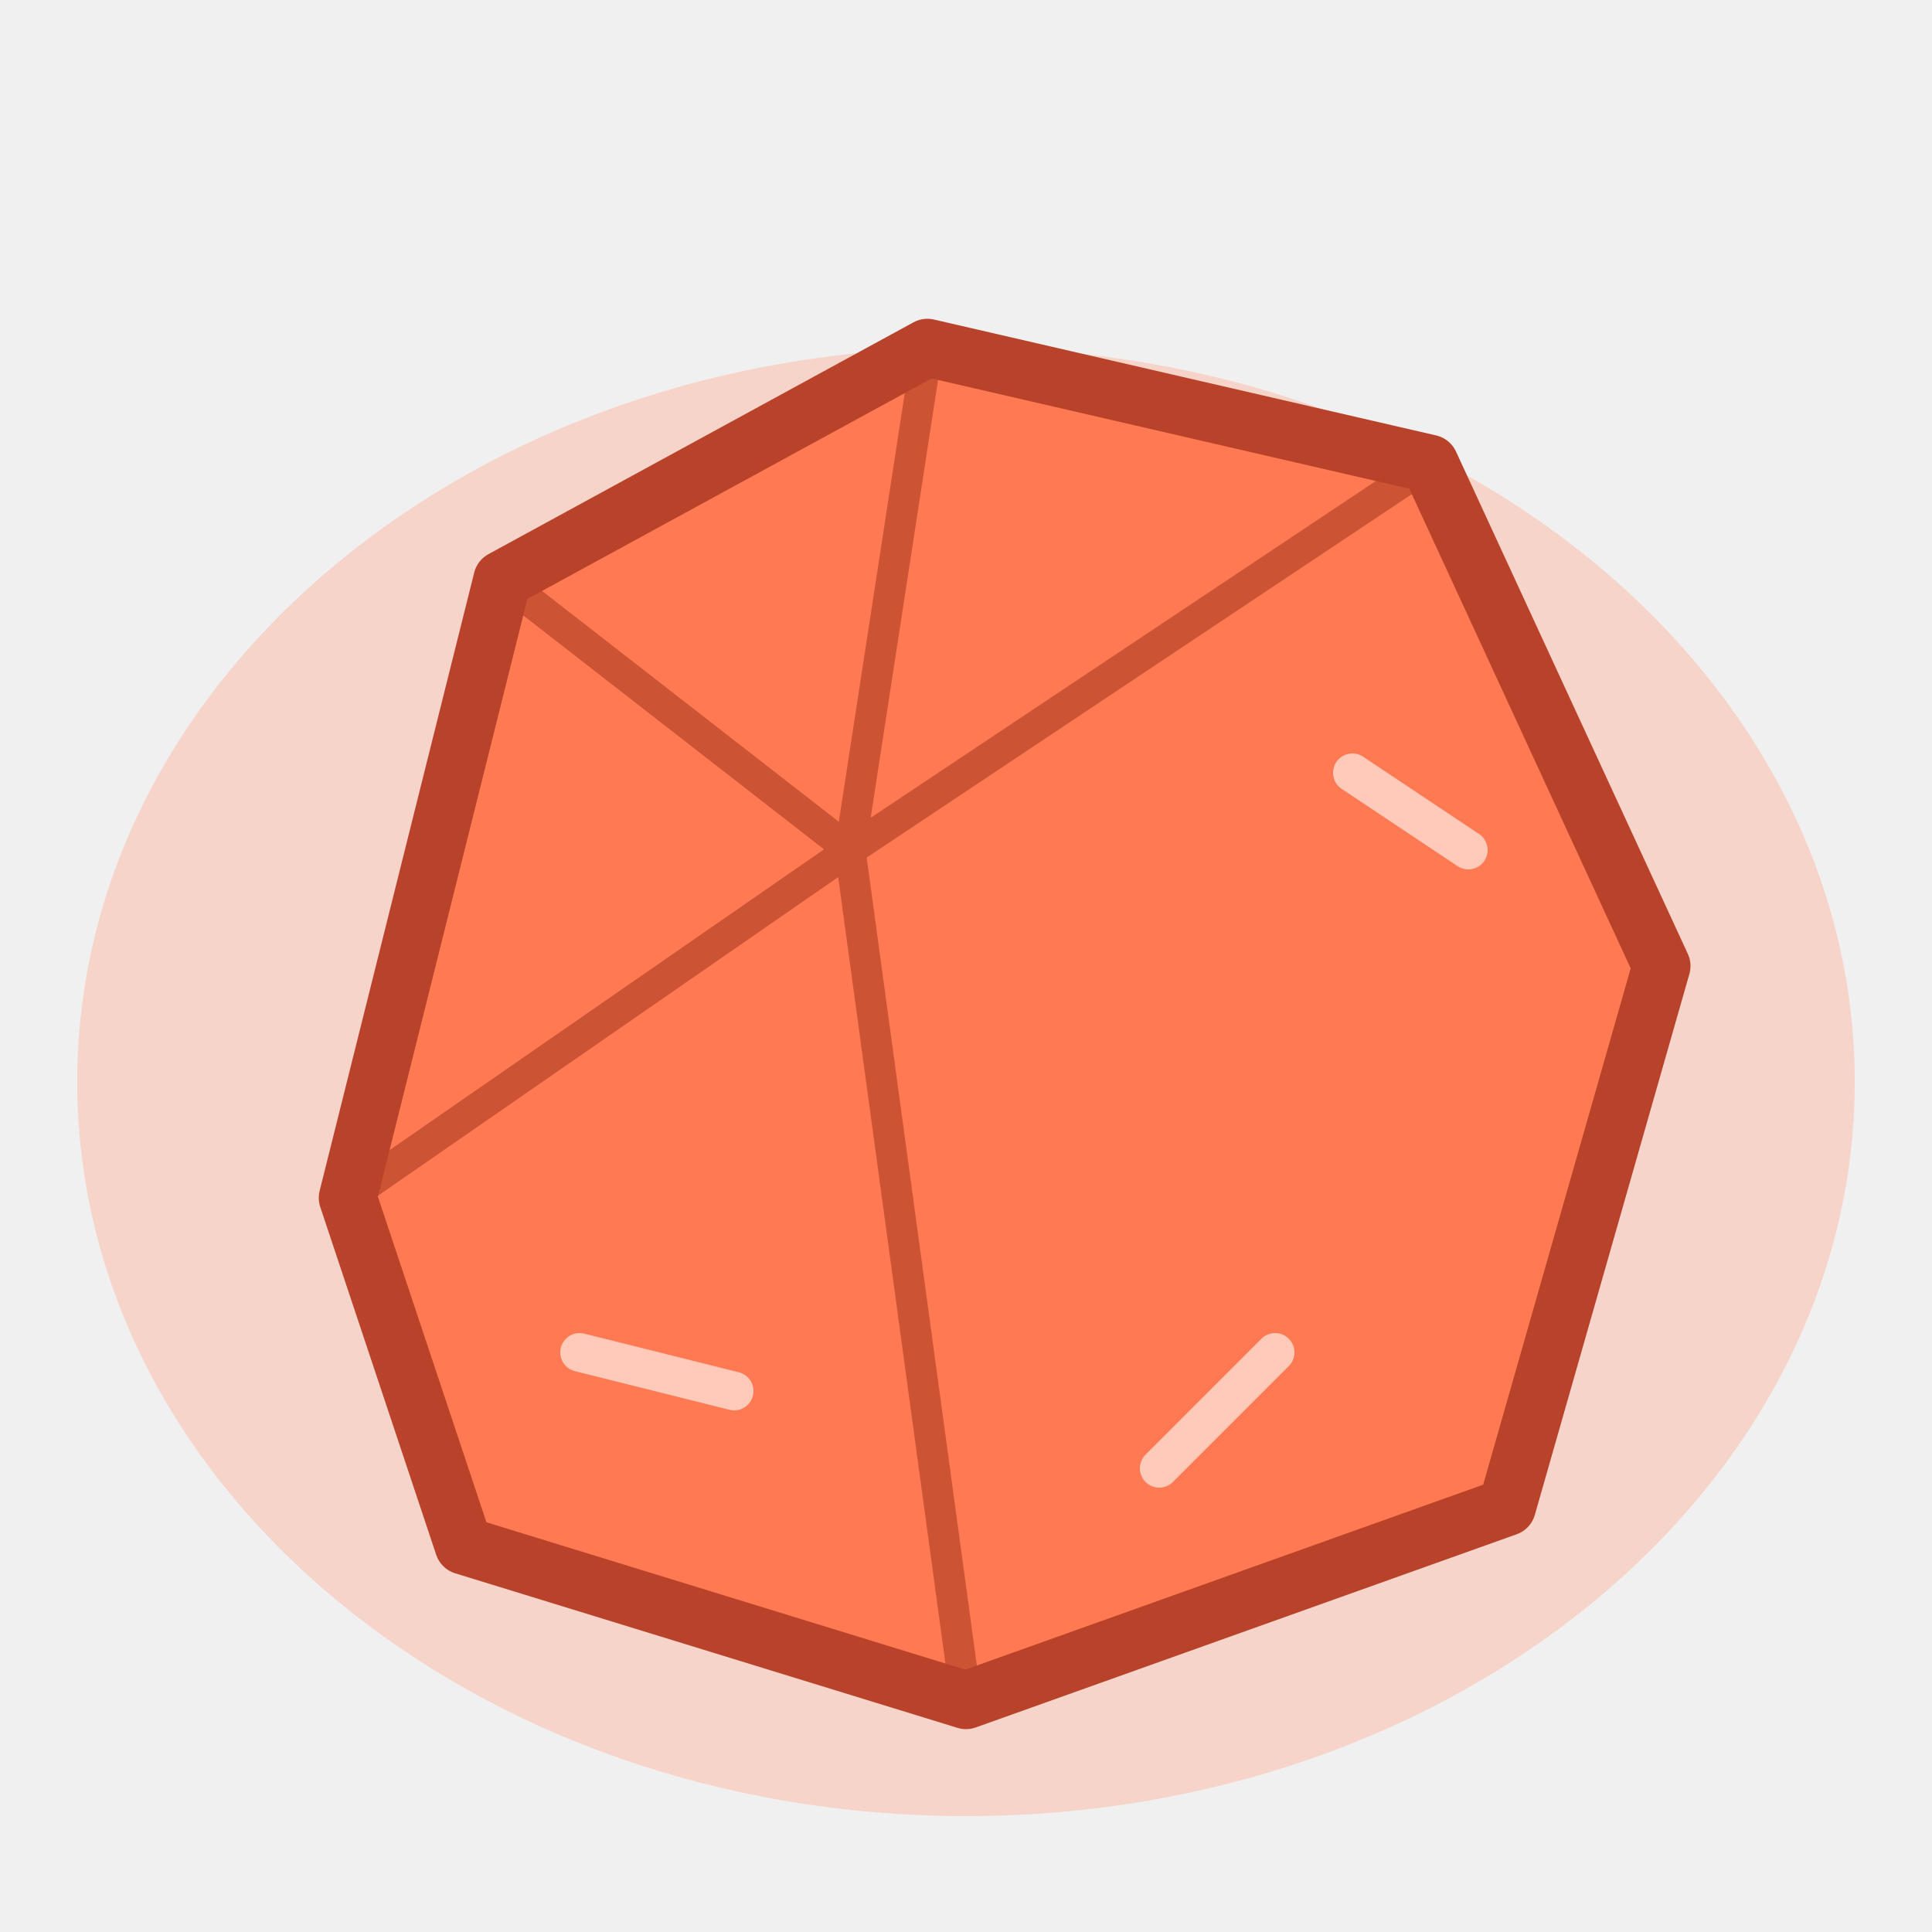
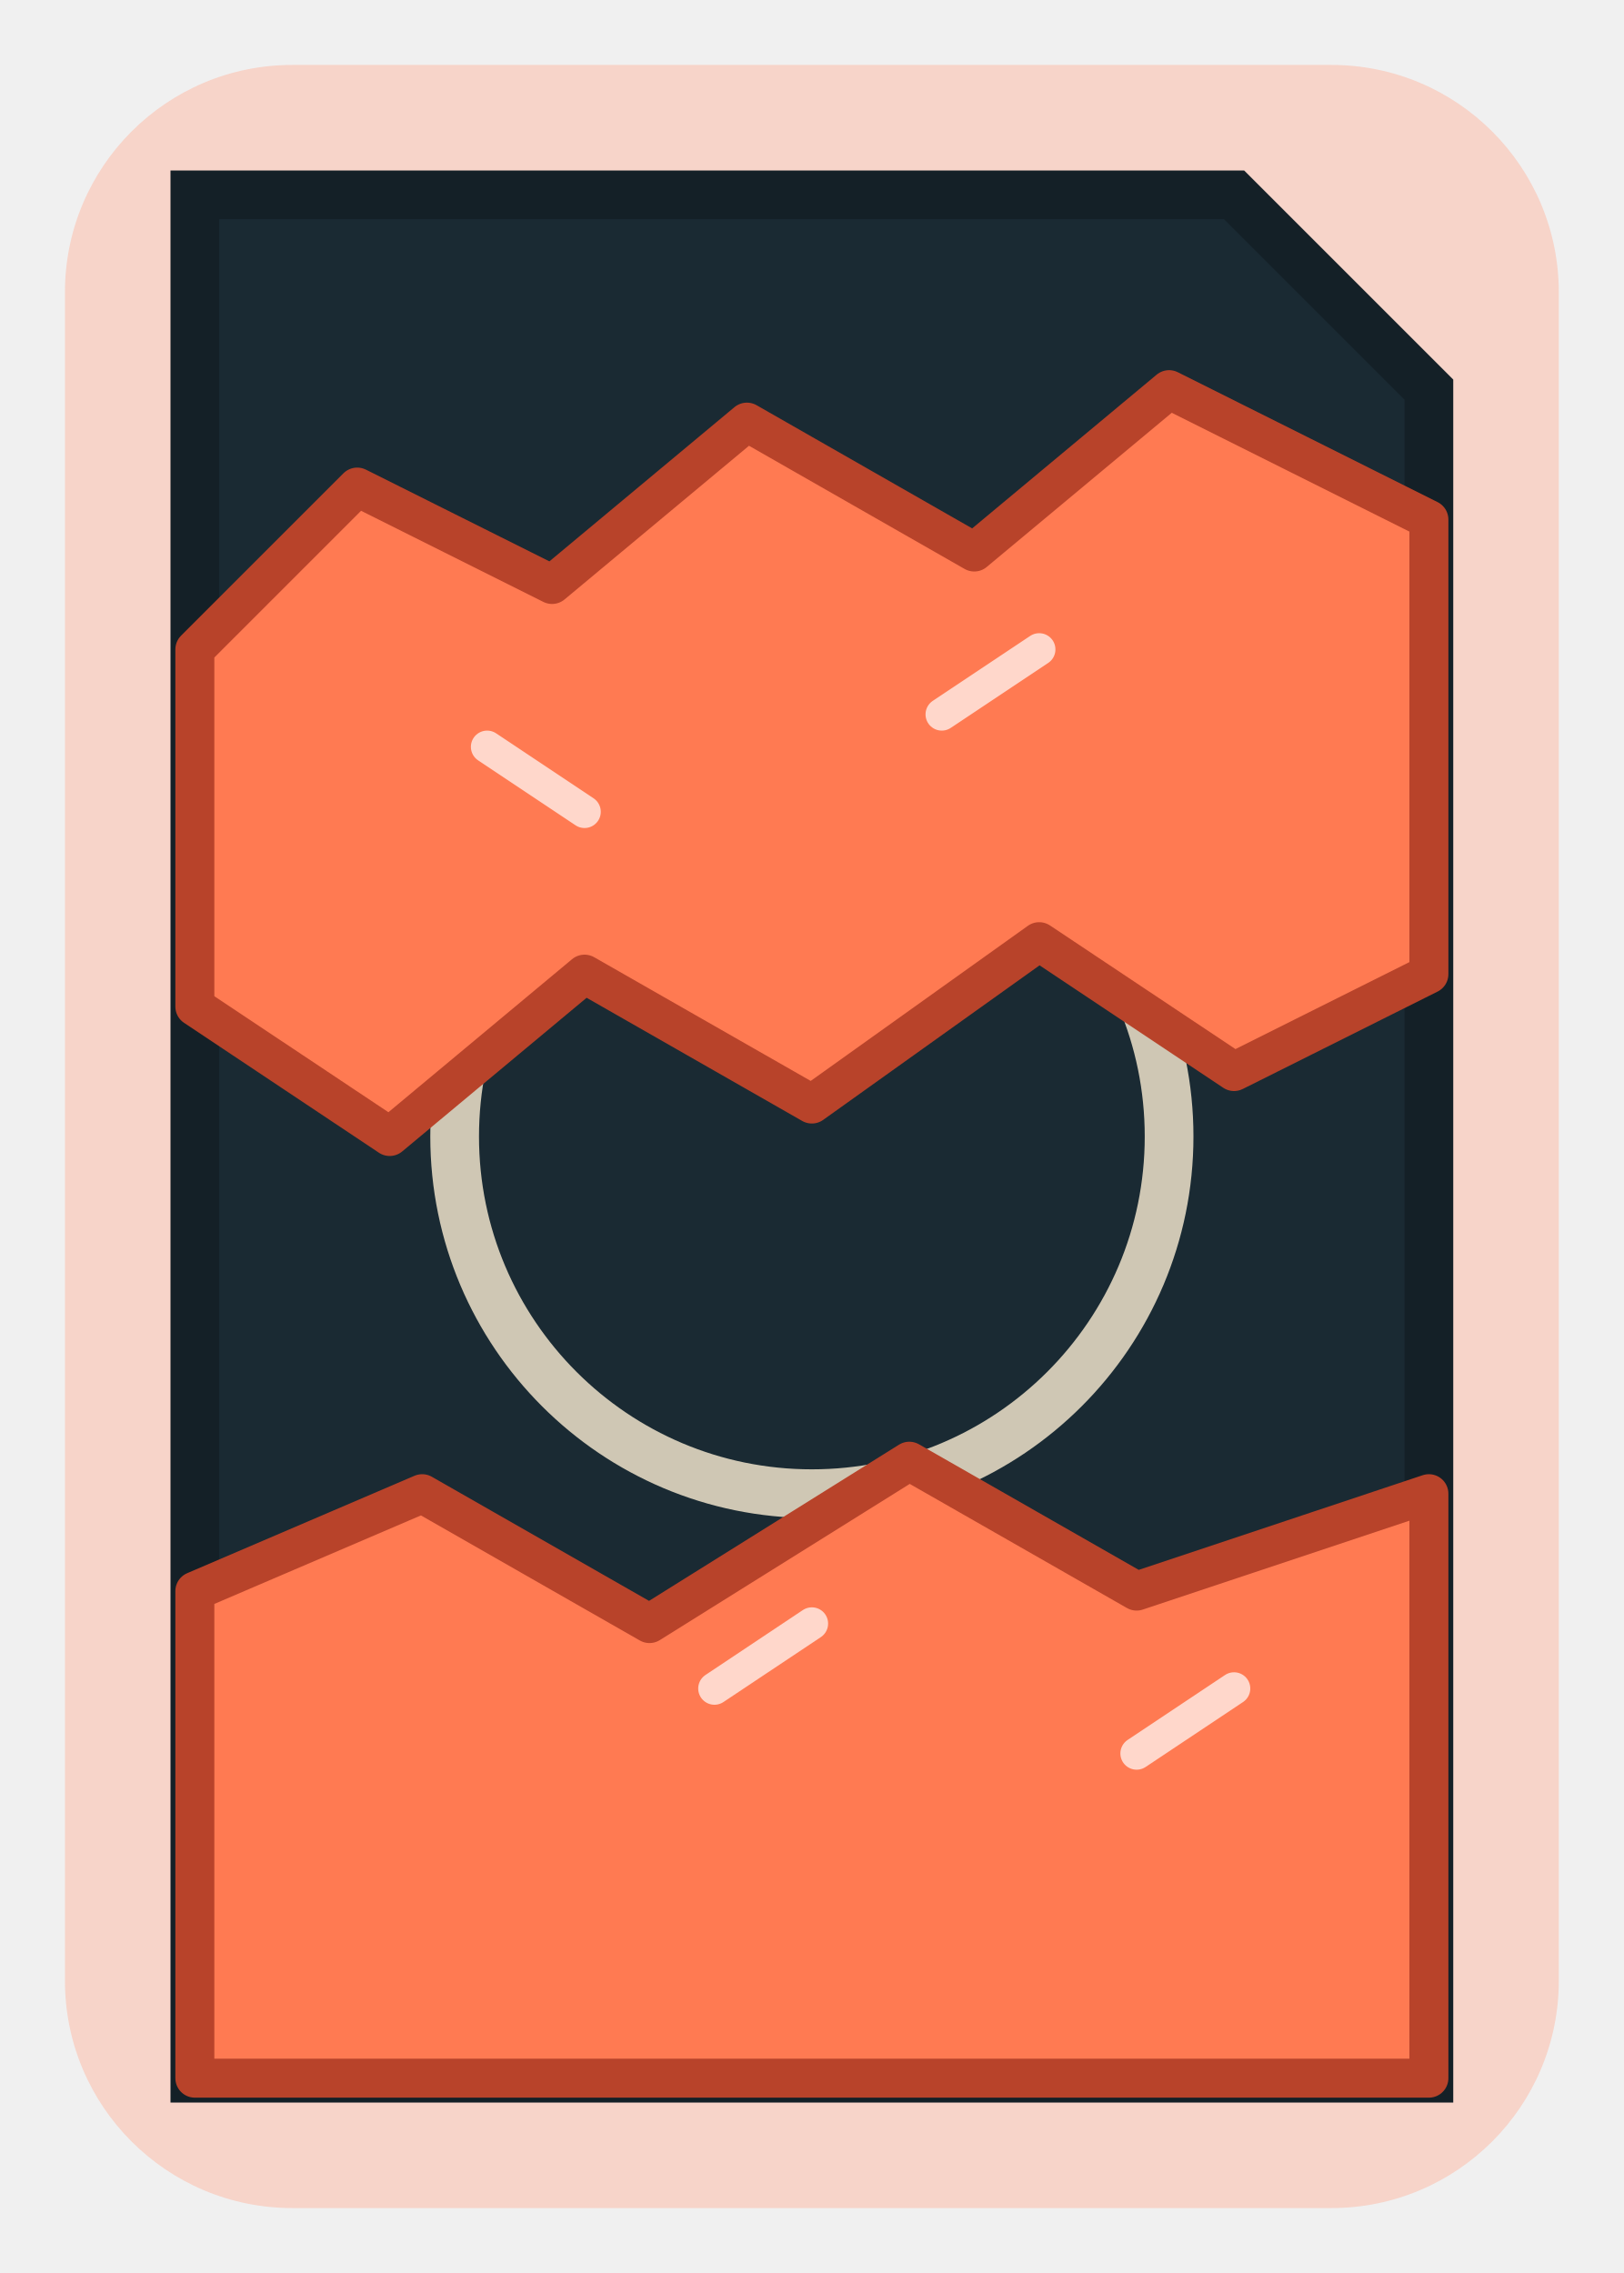
- <svg xmlns="http://www.w3.org/2000/svg" viewBox="0 0 100 100" width="100" height="100">
+ <svg xmlns="http://www.w3.org/2000/svg" viewBox="0 0 100 140" width="100" height="140">
  <defs>
-     <linearGradient id="cg" x1="0" y1="0" x2="1" y2="1">
+     <linearGradient id="cg2" x1="0" y1="0" x2="1" y2="1">
      <stop offset="0" stop-color="#F3F0F8" />
      <stop offset=".5" stop-color="#D2E6F6" />
      <stop offset="1" stop-color="#F6DCEC" />
    </linearGradient>
  </defs>
-   <ellipse cx="50" cy="56" rx="46" ry="38" fill="#FFB199" opacity="0.45" />
-   <path d="M18 62L26 30L48 18L74 24L86 50L78 78L50 88L24 80Z" fill="#FF7A52" stroke="#B8432A" stroke-width="3" stroke-linejoin="round" />
-   <path d="M26 30L44 44L48 18M44 44L74 24M44 44L50 88M44 44L18 62" fill="none" stroke="#B8432A" stroke-width="1.6" opacity=".7" />
-   <path d="M30 70L38 72M60 76L66 70M70 40L76 44" stroke="#FFFFFF" stroke-width="2" opacity=".6" stroke-linecap="round" />
+   <rect x="4" y="4" width="92" height="132" rx="14" fill="#FFB199" opacity="0.45" />
+   <path d="M12 12H76L88 24V128H12Z" fill="#1A2A33" stroke="#142027" stroke-width="3" />
+   <circle cx="50" cy="70" r="22" fill="none" stroke="#CFC7B4" stroke-width="3" />
+   <path d="M12 40L22 30L34 36L46 26L60 34L72 24L88 32V60L76 66L64 58L50 68L36 60L24 70L12 62Z" fill="#FF7A52" stroke="#B8432A" stroke-width="2.4" stroke-linejoin="round" />
+   <path d="M12 98L26 92L40 100L56 90L70 98L88 92V128H12Z" fill="#FF7A52" stroke="#B8432A" stroke-width="2.4" stroke-linejoin="round" />
+   <path d="M30 46L36 50M58 44L64 40M44 104L50 100M70 108L76 104" stroke="#FFFFFF" stroke-width="2" opacity=".7" stroke-linecap="round" />
</svg>
